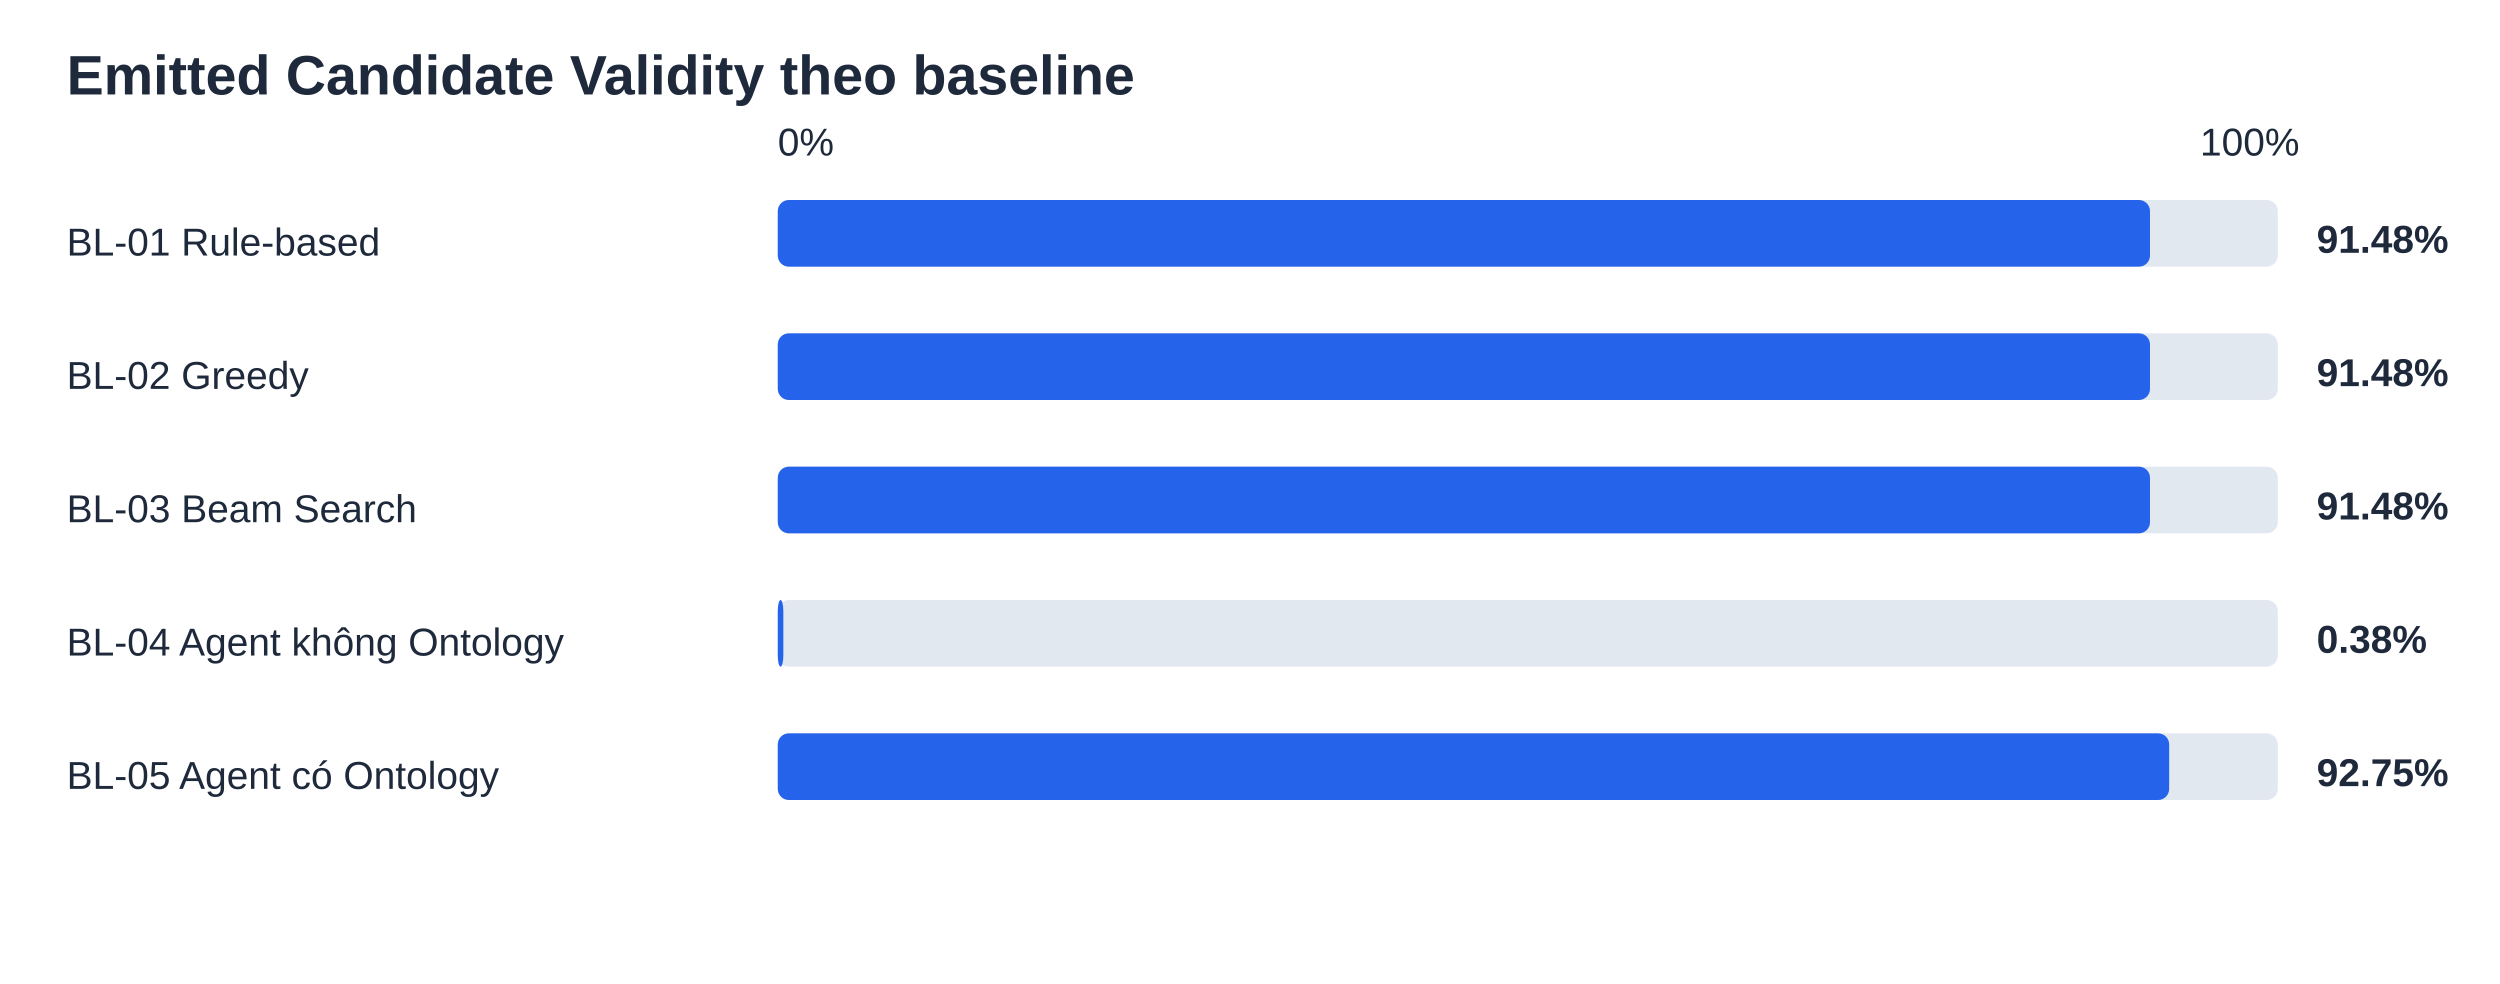
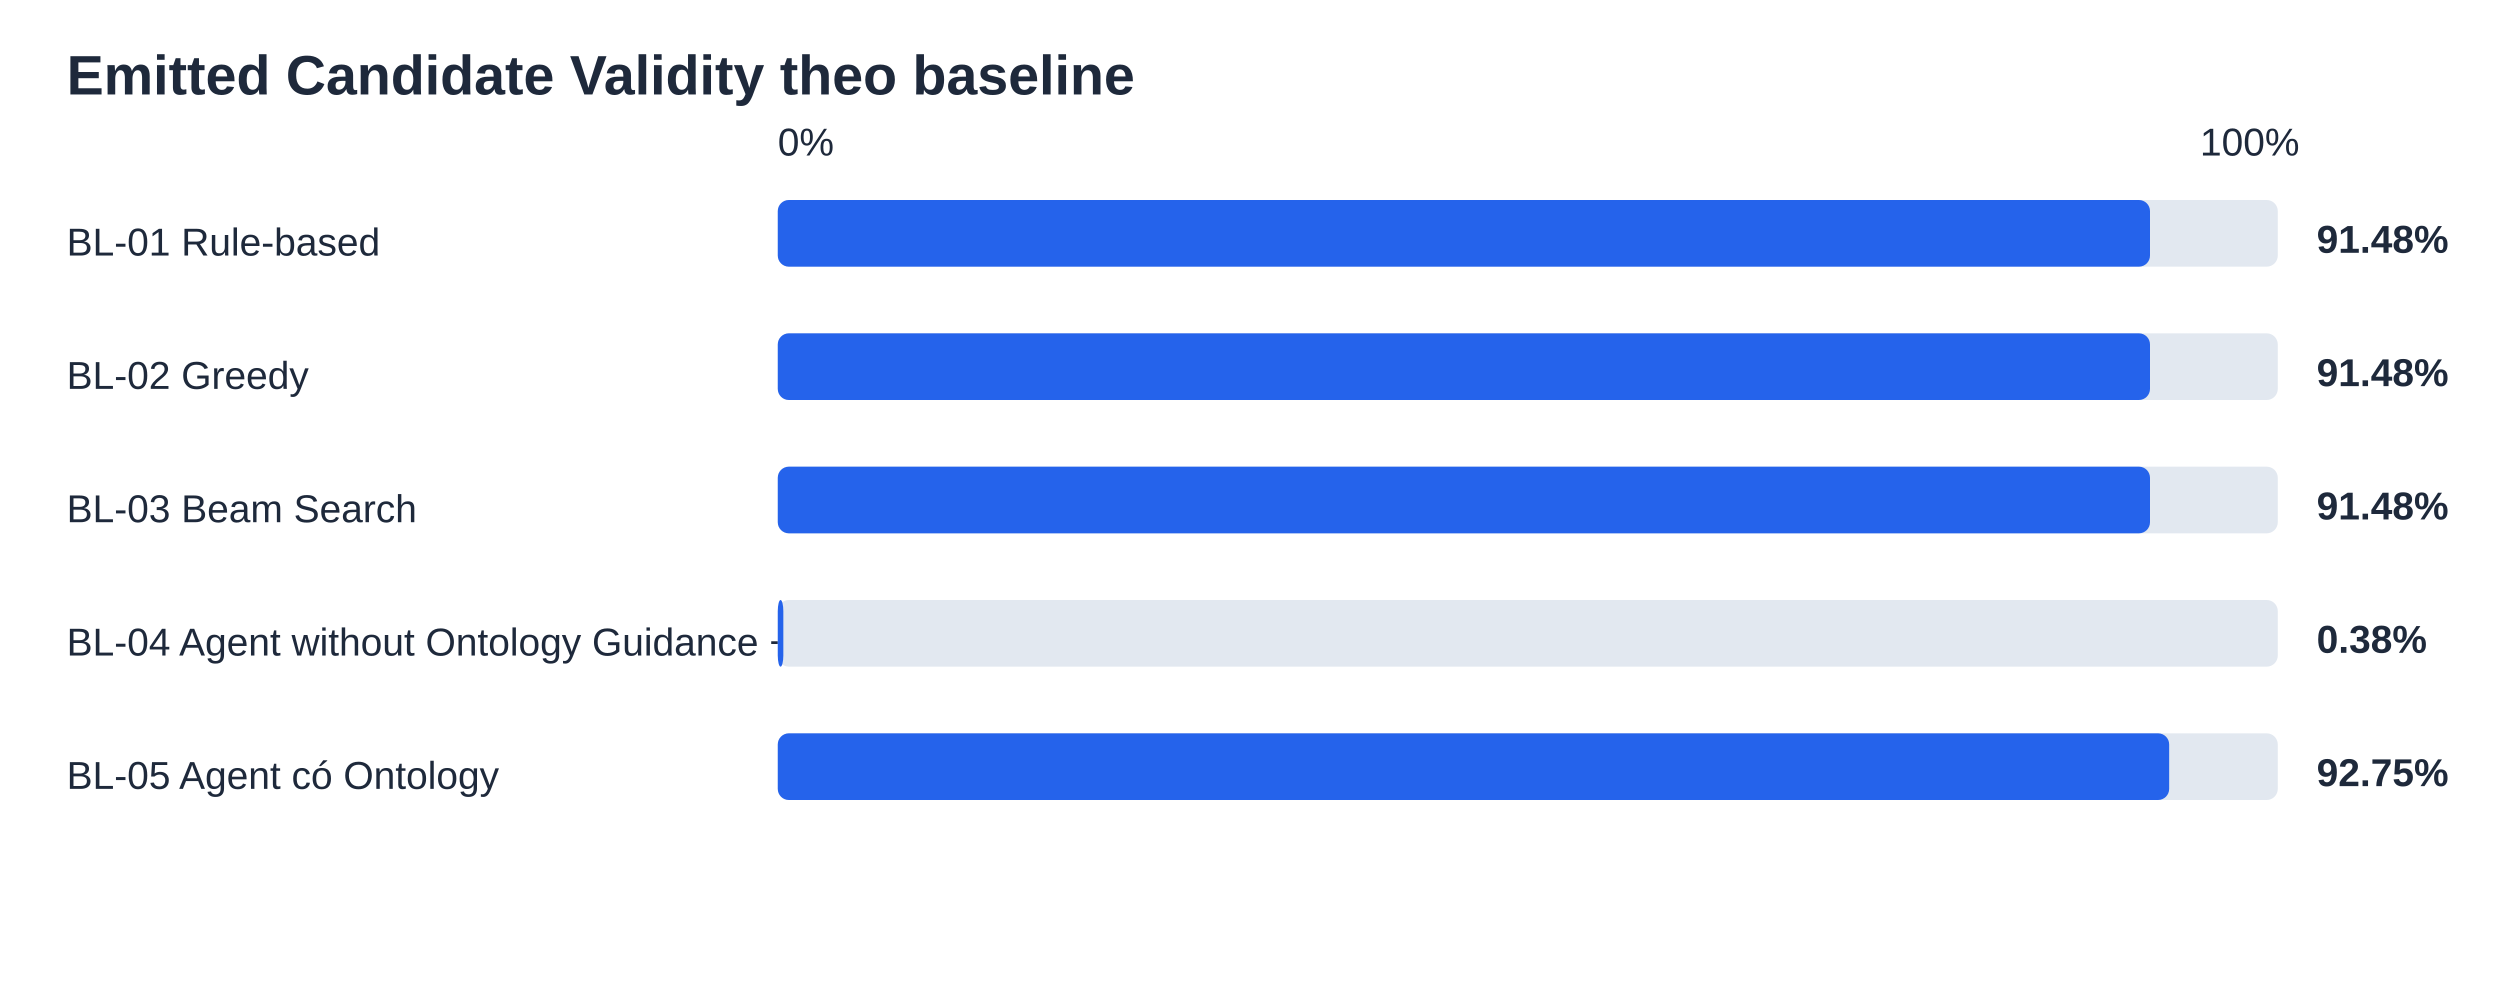
<svg xmlns="http://www.w3.org/2000/svg" width="900" height="354" viewBox="0 0 900 354">
  <style>text{font-family:Arial,sans-serif;fill:#1e293b}.title{font-size:20px;font-weight:700}.label{font-size:14px}.value{font-size:14px;font-weight:700}</style>
  <text x="24" y="34" class="title">Emitted Candidate Validity theo baseline</text>
  <text x="280" y="56" class="label">0%</text>
  <text x="792" y="56" class="label">100%</text>
  <text x="24" y="92" class="label">BL-01 Rule-based</text>
  <rect x="280" y="72" width="540" height="24" rx="4" fill="#e2e8f0" />
  <rect x="280" y="72" width="494.0" height="24" rx="4" fill="#2563eb" />
  <text x="834" y="91" class="value">91.48%</text>
  <text x="24" y="140" class="label">BL-02 Greedy</text>
  <rect x="280" y="120" width="540" height="24" rx="4" fill="#e2e8f0" />
  <rect x="280" y="120" width="494.0" height="24" rx="4" fill="#2563eb" />
  <text x="834" y="139" class="value">91.48%</text>
  <text x="24" y="188" class="label">BL-03 Beam Search</text>
  <rect x="280" y="168" width="540" height="24" rx="4" fill="#e2e8f0" />
  <rect x="280" y="168" width="494.0" height="24" rx="4" fill="#2563eb" />
  <text x="834" y="187" class="value">91.48%</text>
-   <text x="24" y="236" class="label">BL-04 Agent không Ontology</text>
+   <text x="24" y="236" class="label">BL-04 Agent without Ontology Guidance + Full Validator</text>
  <rect x="280" y="216" width="540" height="24" rx="4" fill="#e2e8f0" />
  <rect x="280" y="216" width="2.0" height="24" rx="4" fill="#2563eb" />
  <text x="834" y="235" class="value">0.38%</text>
  <text x="24" y="284" class="label">BL-05 Agent có Ontology</text>
  <rect x="280" y="264" width="540" height="24" rx="4" fill="#e2e8f0" />
  <rect x="280" y="264" width="500.9" height="24" rx="4" fill="#2563eb" />
  <text x="834" y="283" class="value">92.75%</text>
</svg>
